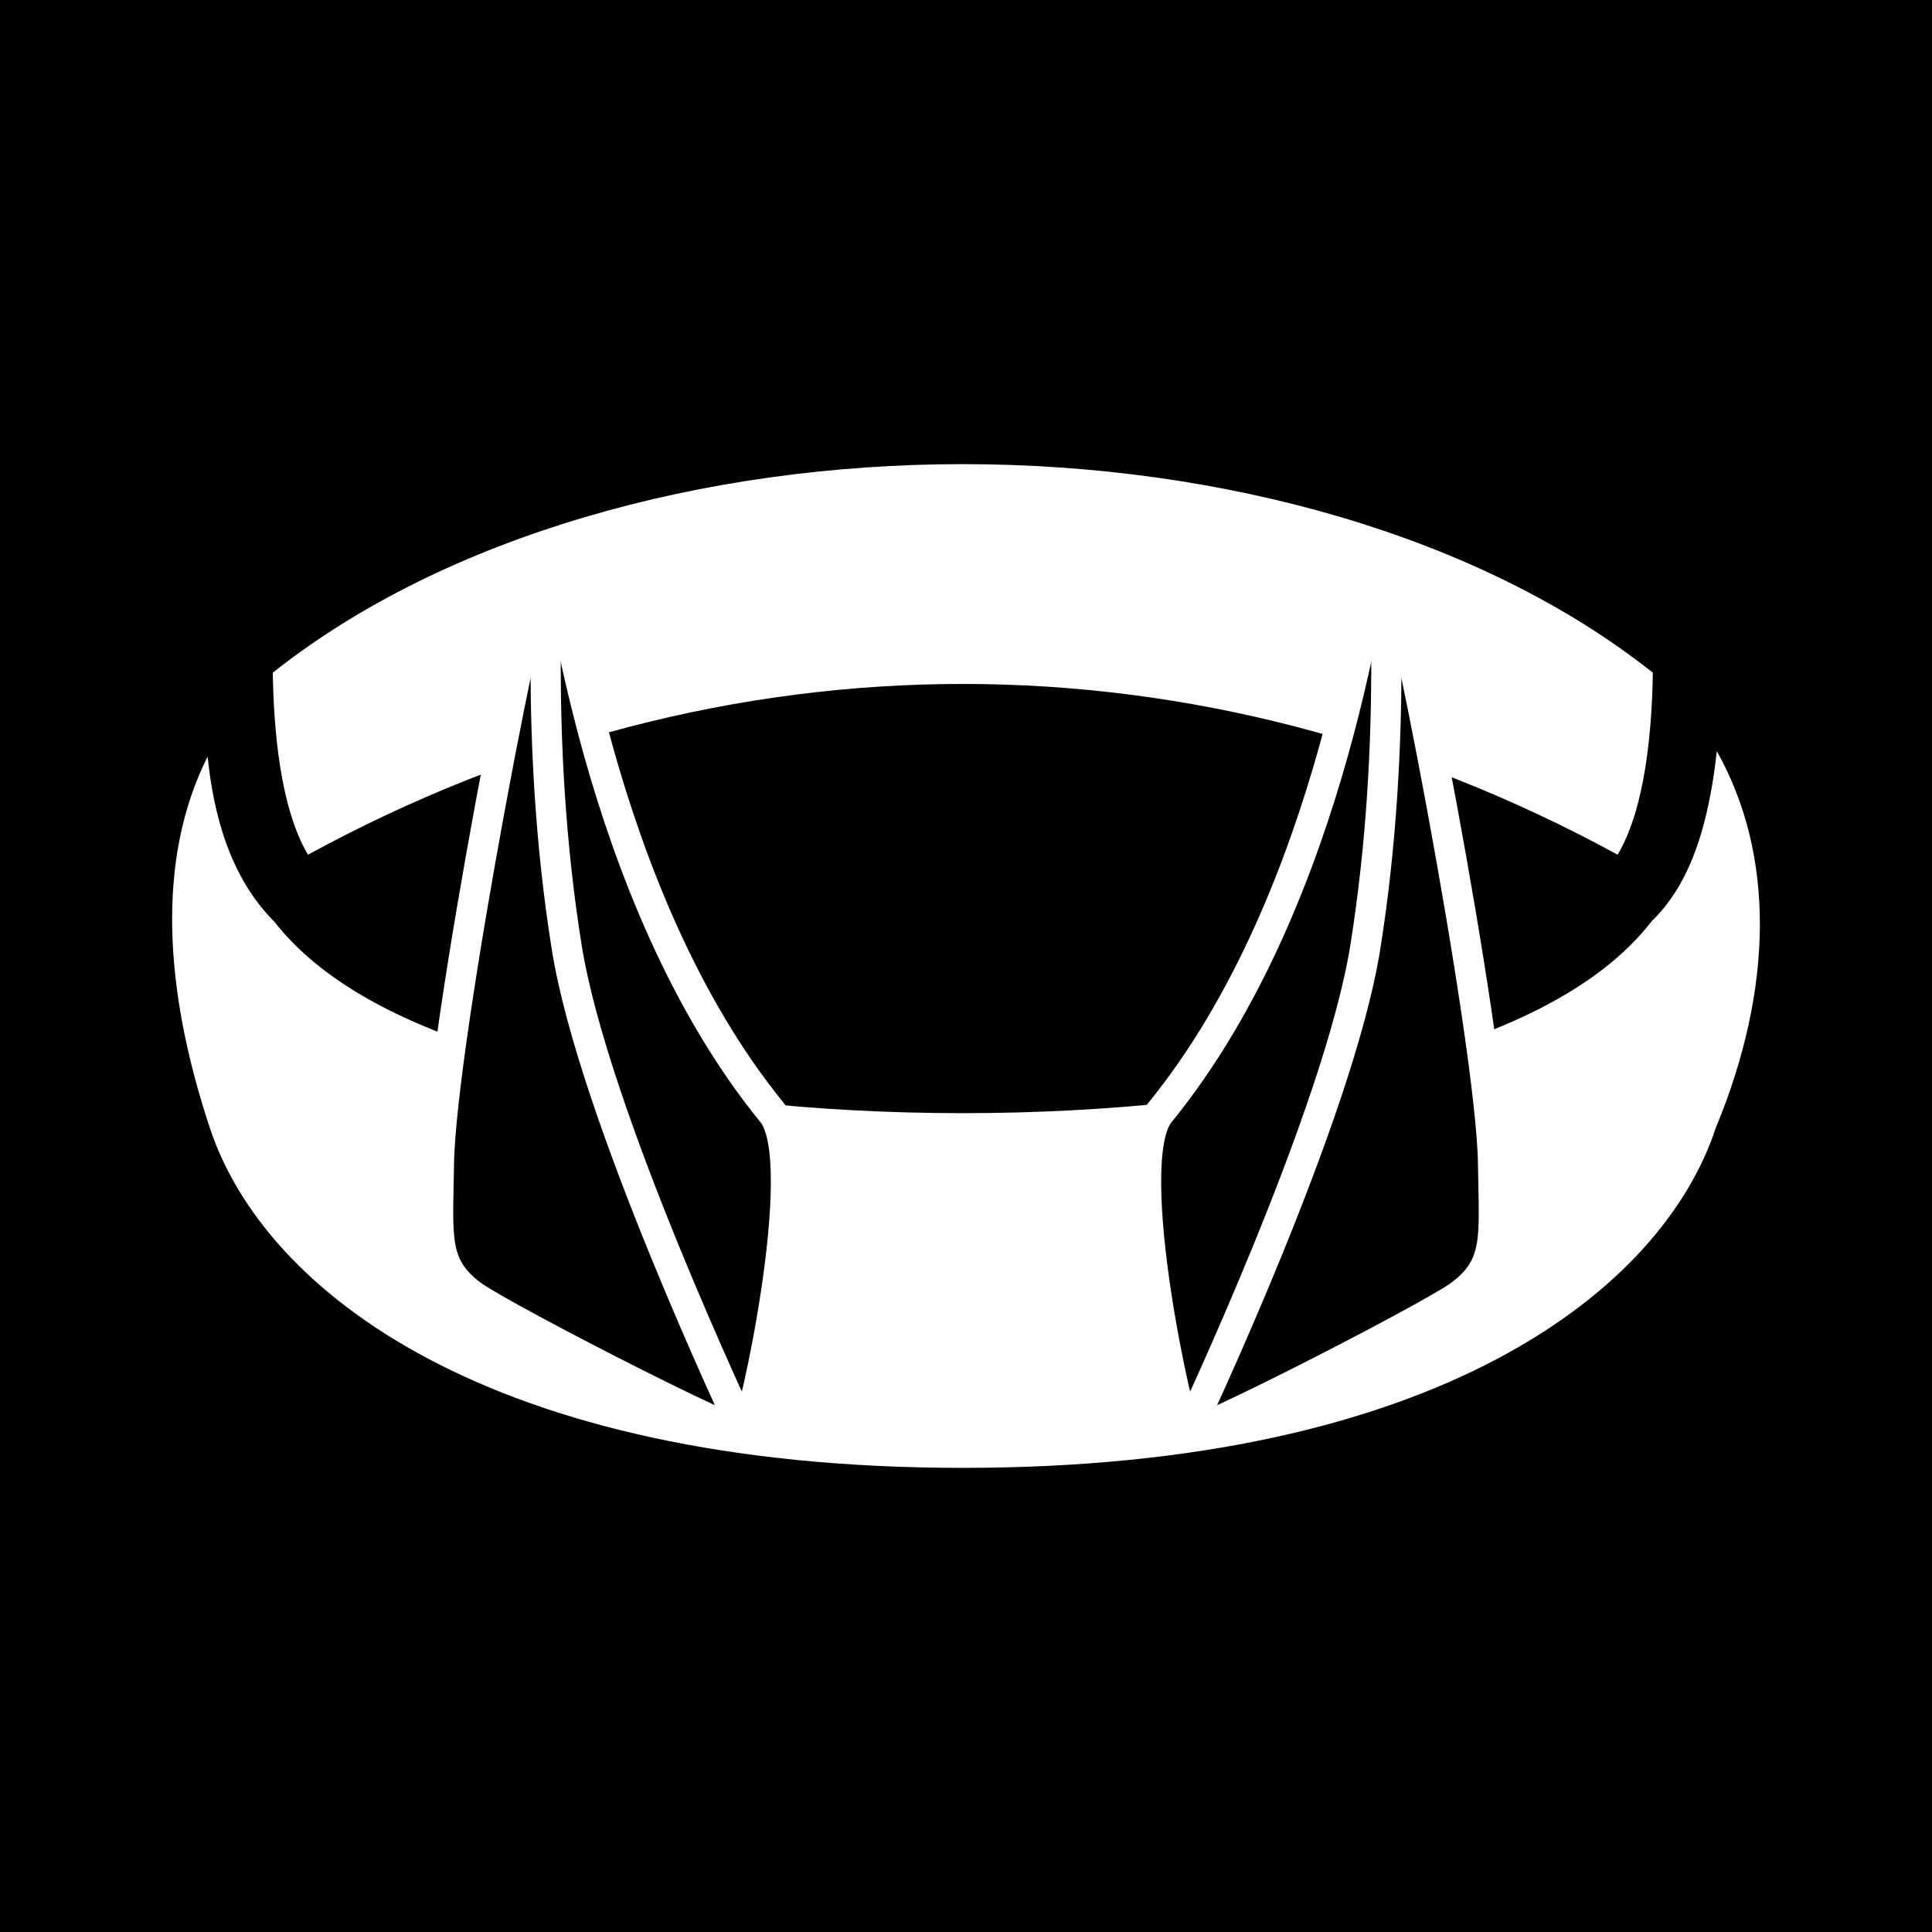
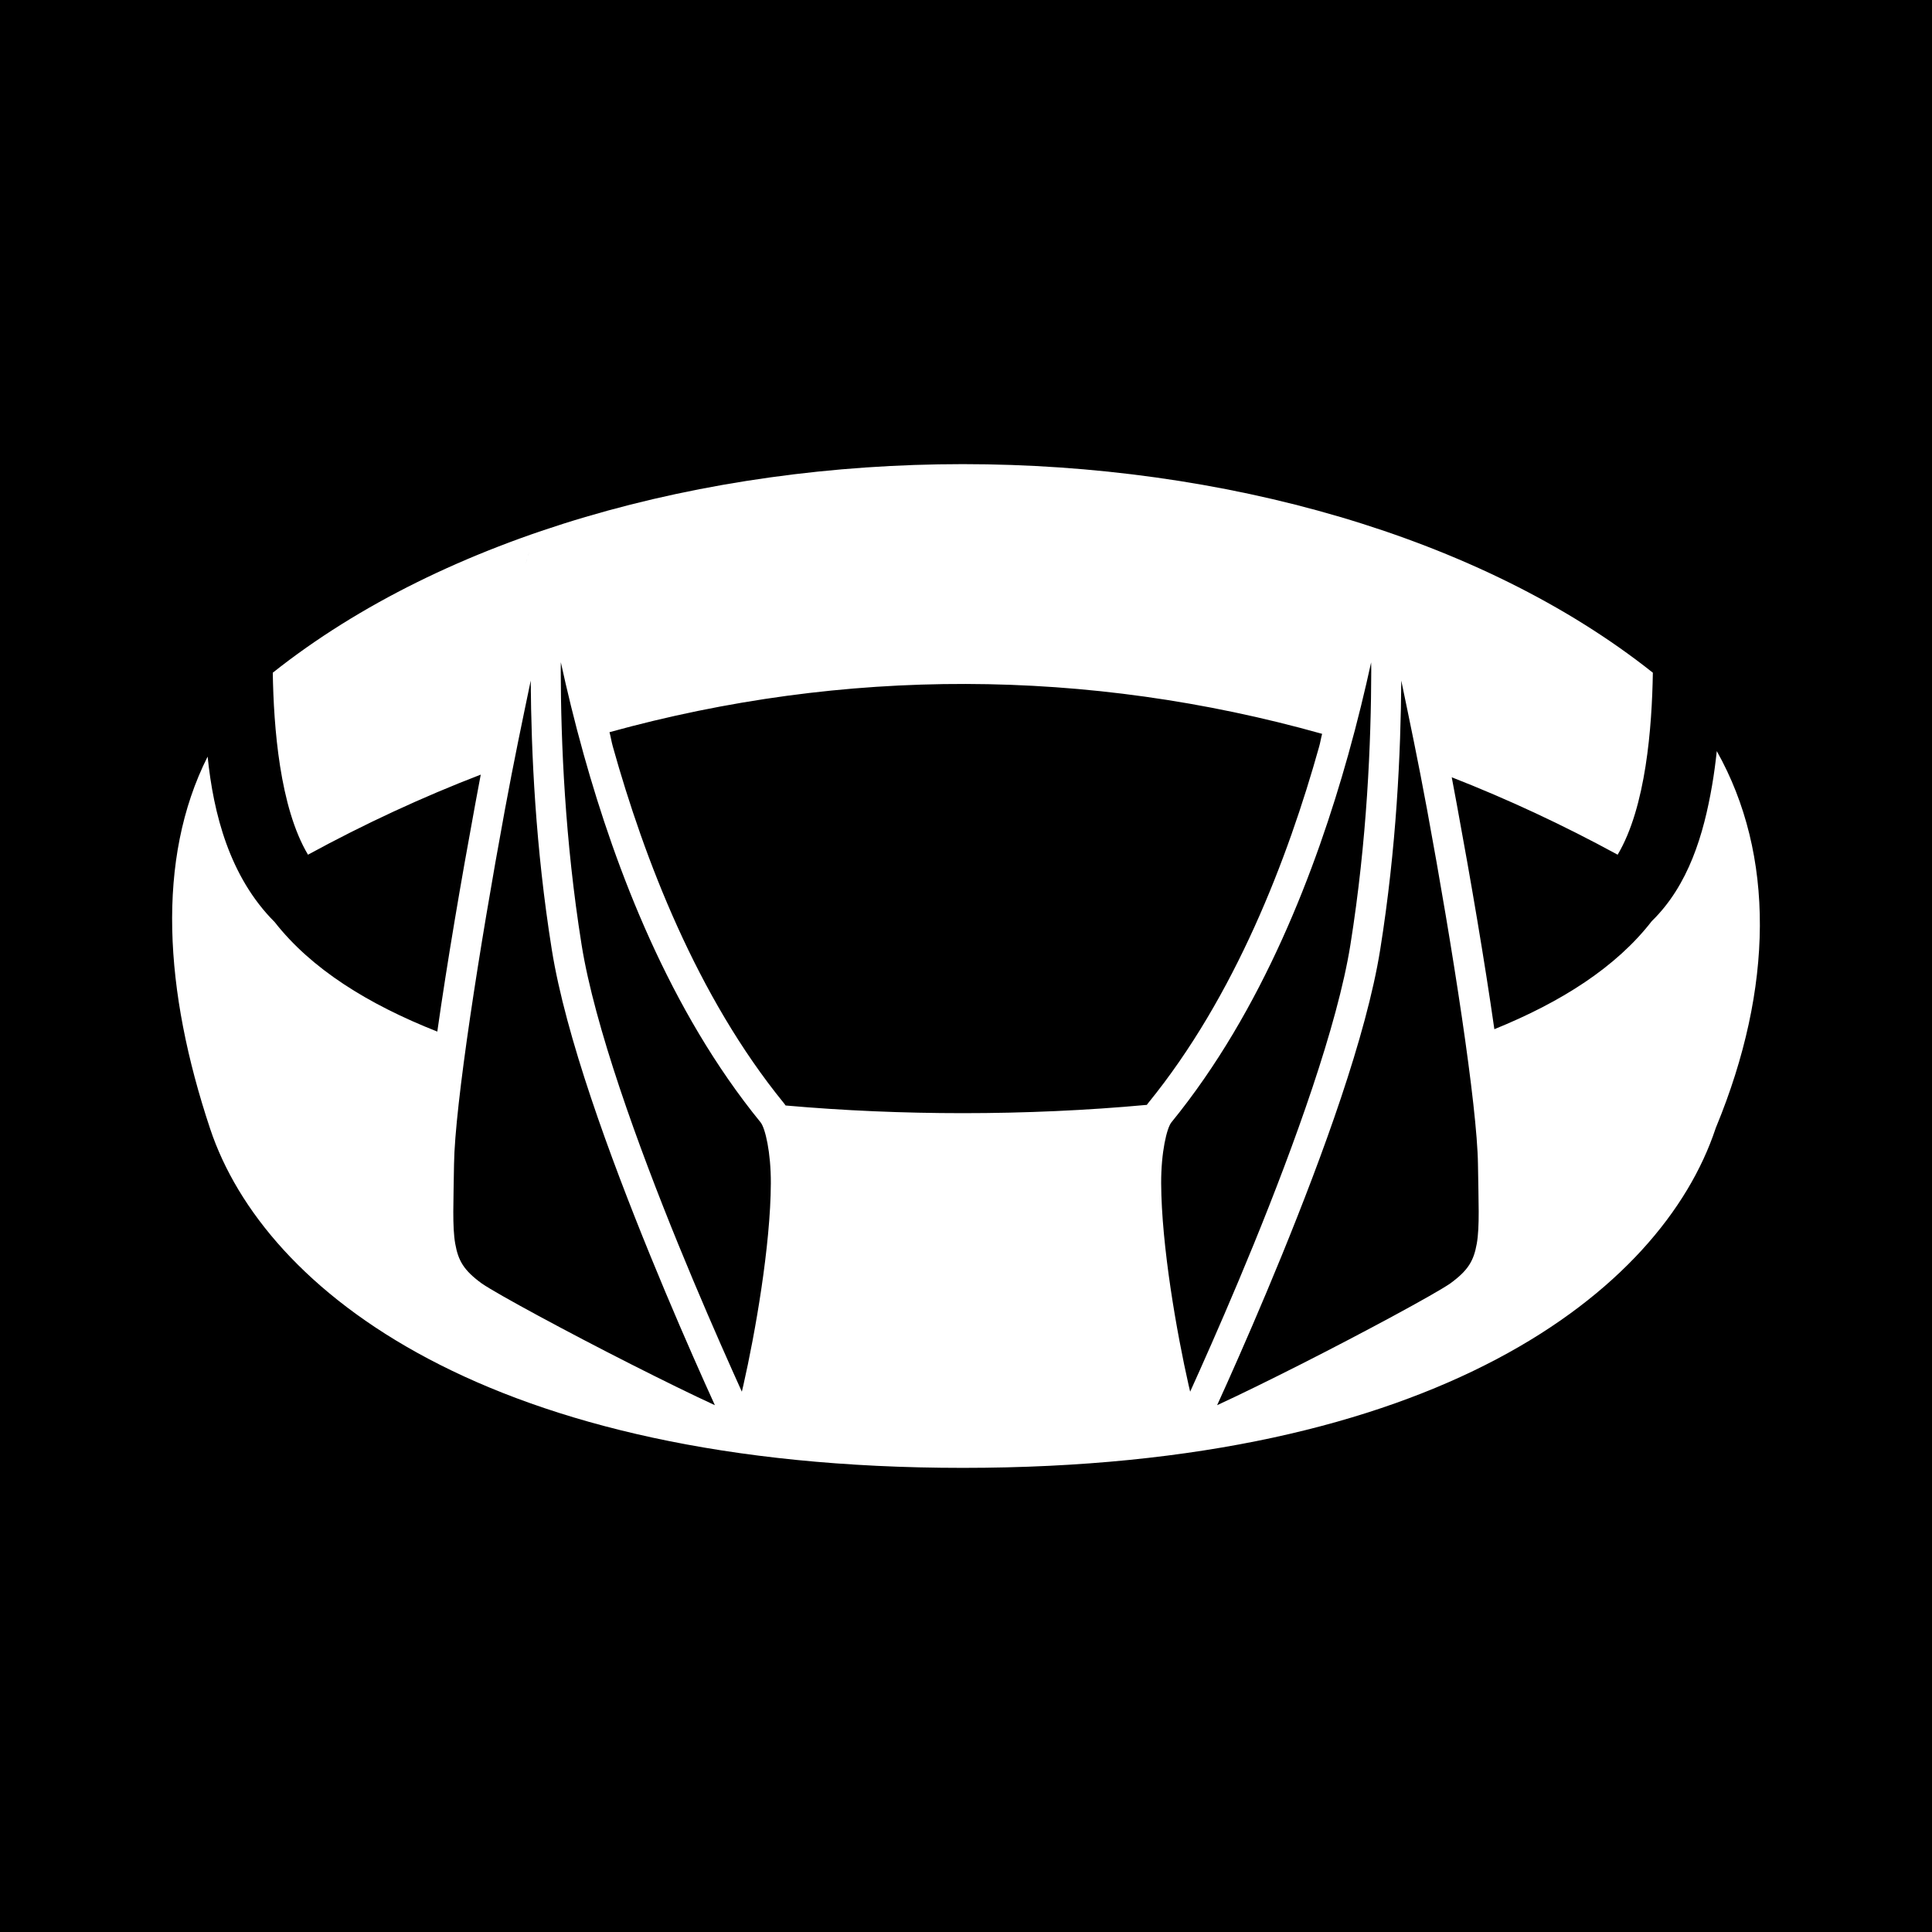
<svg xmlns="http://www.w3.org/2000/svg" style="height: 512px; width: 512px;" viewBox="0 0 512 512" version="1.1" id="svg8">
  <defs id="defs12" />
  <path d="M0 0h512v512H0z" fill="#000" fill-opacity="1" id="path2" />
-   <g class="" transform="translate(0,0)" id="g6" style="touch-action: none;">
-     <path d="M255.157 123c-68.66 0-137.1 18.922-182.867 55.275.234 14.35 1.818 35.624 9.332 48.23 110.634-60.336 236.436-60.336 347.07 0 7.513-12.606 9.098-33.88 9.332-48.23C392.257 141.922 323.817 123 255.157 123zm199.81 76.057c-.324 2.98-.718 6.02-1.246 9.082-2.226 12.93-6.213 26.458-15.99 35.98-14.436 18.637-40.806 30.462-72.858 38.603C332.392 290.973 293.79 295 255.157 295c-38.632 0-77.235-4.028-109.715-12.277-31.907-8.104-58.17-19.868-72.648-38.36-11.983-11.982-16.234-28.786-17.77-43.857-13.73 27.256-11.503 62.122.672 98.648C69.988 342.03 129.406 389 255.156 389c125.75 0 185.17-46.97 199.462-89.846l.1-.297.12-.287c15.134-36.712 15.61-71.983.13-99.513z" id="path4" fill-opacity="1" fill="#fff" />
-   </g>
-   <g id="g1103" transform="translate(2.5e-6)">
-     <g transform="translate(3.820675,1.206125)" id="g1075">
-       <path id="path1063" d="m 303.521,293.693 c 47.261,-57.981 56.33,-148.051 57.962,-149.406 2.694,-2.236 14.54,29.435 12.42,76.919 -2.036,45.612 -50.386,155.104 -63.413,156.782 -1.493,0.192 -17.637,-71.208 -6.969,-84.295 z" style="opacity:1;fill:#000000;fill-opacity:1;stroke:#ffffff;stroke-width:8;stroke-linejoin:round;stroke-miterlimit:4;stroke-dasharray:none;stroke-dashoffset:0;stroke-opacity:1" />
-       <path style="opacity:1;fill:#000000;fill-opacity:1;stroke:#ffffff;stroke-width:8;stroke-linejoin:round;stroke-miterlimit:4;stroke-dasharray:none;stroke-dashoffset:0;stroke-opacity:1" d="m 311.141,378.256 c 0.639,-1.792 39.76,-84.021 46.858,-128.441 8.947,-55.989 4.244,-104.721 5.061,-105.398 2.694,-2.236 28.362,129.861 28.797,162.872 0.257,19.47 1.745,27.082 -9.085,34.938 -9.935,6.826 -72.626,38.82 -71.63,36.028 z" id="path1065" />
-     </g>
-     <g transform="matrix(-1,0,0,1,508.1793,1.206125)" id="g1081">
-       <path style="opacity:1;fill:#000000;fill-opacity:1;stroke:#ffffff;stroke-width:8;stroke-linejoin:round;stroke-miterlimit:4;stroke-dasharray:none;stroke-dashoffset:0;stroke-opacity:1" d="m 303.521,293.693 c 47.261,-57.981 56.33,-148.051 57.962,-149.406 2.694,-2.236 14.54,29.435 12.42,76.919 -2.036,45.612 -50.386,155.104 -63.413,156.782 -1.493,0.192 -17.637,-71.208 -6.969,-84.295 z" id="path1077" />
-       <path id="path1079" d="m 311.141,378.256 c 0.639,-1.792 39.76,-84.021 46.858,-128.441 8.947,-55.989 4.244,-104.721 5.061,-105.398 2.694,-2.236 28.362,129.861 28.797,162.872 0.257,19.47 1.745,27.082 -9.085,34.938 -9.935,6.826 -72.626,38.82 -71.63,36.028 z" style="opacity:1;fill:#000000;fill-opacity:1;stroke:#ffffff;stroke-width:8;stroke-linejoin:round;stroke-miterlimit:4;stroke-dasharray:none;stroke-dashoffset:0;stroke-opacity:1" />
-     </g>
-   </g>
+   <path id="path19" style="baseline-shift:baseline;display:inline;overflow:visible;vector-effect:none;fill:#ffffff;stroke-linejoin:round;enable-background:accumulate;stop-color:#000000" d="m 255.156,123 c -68.66,0 -137.1,18.922 -182.867,55.275 0.234,14.35 1.818,35.624 9.332,48.23 15.007,-8.184 30.294,-15.259 45.783,-21.223 -0.487,2.58 -0.976,5.194 -1.463,7.83 -3.771,20.421 -7.463,42.054 -10.051,60.27 -18.42,-7.27 -33.4,-16.636 -43.096,-29.02 -11.983,-11.982 -16.235,-28.786 -17.771,-43.857 -13.73,27.256 -11.503,62.122 0.672,98.648 C 69.987,342.03 129.406,389 255.156,389 c 125.75,0 185.169,-46.97 199.461,-89.846 l 0.102,-0.297 0.119,-0.287 c 15.134,-36.712 15.611,-71.984 0.131,-99.514 h -0.002 c -0.324,2.98 -0.718,6.02 -1.246,9.082 -2.226,12.93 -6.213,26.458 -15.99,35.98 -9.41,12.149 -23.891,21.403 -41.711,28.629 -2.583,-18.082 -6.234,-39.45 -9.961,-59.635 -1.115,-6.04 -2.238,-11.961 -3.342,-17.639 0.666,3.426 1.34,6.94 2.014,10.516 14.867,5.814 29.542,12.652 43.961,20.516 7.513,-12.606 9.098,-33.88 9.332,-48.23 C 392.256,141.922 323.816,123 255.156,123 Z m 108.762,19.912 c 3.1e-4,-3.1e-4 0.002,3.1e-4 0.002,0 -0.353,0.347 -0.554,0.638 -0.674,0.883 0.12,-0.244 0.319,-0.536 0.672,-0.883 z m -213.672,0.641 c 0.079,0.162 0.117,0.293 0.17,0.408 -0.053,-0.115 -0.091,-0.246 -0.17,-0.408 z m -9.859,2.359 c -0.356,0.995 -0.71,2.182 -1.115,3.643 0.105,-0.377 0.206,-0.736 0.305,-1.078 0.284,-0.982 0.547,-1.827 0.811,-2.564 z m 8.24,29.594 c 1.593,7.288 3.584,15.59 6.088,24.535 8.462,30.231 22.651,67.707 46.844,97.387 1.229,1.508 2.756,7.962 2.721,16.174 -0.035,8.212 -1.075,18.224 -2.502,27.838 -1.427,9.614 -3.236,18.855 -4.77,25.623 -0.144,0.636 -0.28,1.213 -0.41,1.748 -0.751,-1.66 -1.589,-3.521 -2.5,-5.559 -3.856,-8.627 -9.012,-20.423 -14.363,-33.535 -10.703,-26.224 -22.174,-57.867 -25.604,-79.326 -4.428,-27.708 -5.485,-53.691 -5.529,-72.818 -0.002,-0.79 0.024,-1.3 0.025,-2.066 z m 214.736,0.041 c 0.002,0.817 0.037,1.181 0.035,2.025 -0.044,19.128 -1.102,45.11 -5.529,72.818 -3.429,21.459 -14.901,53.102 -25.604,79.326 -5.351,13.112 -10.507,24.908 -14.363,33.535 -0.911,2.038 -1.749,3.898 -2.5,5.559 -0.13,-0.535 -0.266,-1.112 -0.41,-1.748 -1.533,-6.768 -3.342,-16.009 -4.77,-25.623 -1.427,-9.614 -2.467,-19.626 -2.502,-27.838 -0.035,-8.212 1.491,-14.666 2.721,-16.174 24.192,-29.68 38.382,-67.156 46.844,-97.387 2.5,-8.93 4.486,-17.215 6.078,-24.494 z m -222.715,4.816 c 0.133,19.129 1.261,44.251 5.582,71.289 3.669,22.961 15.305,54.642 26.098,81.086 5.396,13.222 10.584,25.095 14.465,33.777 1.096,2.452 1.792,3.97 2.654,5.871 -0.048,-0.022 -0.063,-0.027 -0.111,-0.049 -5.81,-2.676 -13.841,-6.615 -22.207,-10.852 -16.717,-8.466 -35.27,-18.482 -39.428,-21.334 -4.795,-3.492 -6.251,-6.024 -7.057,-10.535 -0.809,-4.532 -0.452,-11.238 -0.322,-21.068 0.205,-15.54 6.69,-57.185 13.484,-93.98 2.41,-13.052 4.633,-23.574 6.842,-34.205 z m 230.703,0 c 2.209,10.631 4.432,21.153 6.842,34.205 6.794,36.796 13.279,78.441 13.484,93.98 0.13,9.83 0.487,16.536 -0.322,21.068 -0.806,4.512 -2.261,7.043 -7.057,10.535 -4.158,2.852 -22.71,12.868 -39.428,21.334 -8.366,4.237 -16.397,8.176 -22.207,10.852 -0.048,0.022 -0.064,0.027 -0.111,0.049 0.862,-1.901 1.559,-3.42 2.654,-5.871 3.881,-8.683 9.069,-20.556 14.465,-33.777 10.792,-26.444 22.428,-58.125 26.098,-81.086 4.321,-27.038 5.449,-52.16 5.582,-71.289 z m -115.396,0.891 c 31.673,0.073 63.34,4.486 94.42,13.221 -0.355,1.322 -0.415,2.058 -0.793,3.41 -8.296,29.638 -22.273,66.187 -45.342,94.488 -0.152,0.186 -0.29,0.382 -0.432,0.574 0.034,-0.045 0.058,-0.097 0.092,-0.143 C 287.969,294.273 271.565,295 255.156,295 c -15.789,0 -31.572,-0.672 -46.936,-2.031 0.028,0.038 0.047,0.081 0.074,0.119 -0.174,-0.242 -0.346,-0.483 -0.535,-0.715 -23.069,-28.301 -37.046,-64.85 -45.342,-94.488 -0.427,-1.526 -0.497,-2.362 -0.895,-3.85 31.094,-8.586 62.765,-12.854 94.432,-12.781 z m 46.803,113.336 c -0.217,0.389 -0.398,0.803 -0.586,1.213 0.188,-0.41 0.369,-0.824 0.586,-1.213 z m -93.484,0.068 c 0.216,0.392 0.403,0.806 0.59,1.219 -0.187,-0.413 -0.374,-0.827 -0.59,-1.219 z m 92.457,2.115 c -0.17,0.435 -0.306,0.896 -0.449,1.352 0.143,-0.456 0.28,-0.917 0.449,-1.352 z m -91.436,0.08 c 0.164,0.424 0.299,0.871 0.438,1.314 -0.138,-0.444 -0.274,-0.89 -0.438,-1.314 z m 90.66,2.312 c -0.129,0.491 -0.228,1.007 -0.332,1.52 0.104,-0.512 0.203,-1.029 0.332,-1.52 z m -89.895,0.072 c 0.122,0.47 0.219,0.962 0.318,1.451 -0.1,-0.489 -0.196,-0.981 -0.318,-1.451 z m 89.357,2.438 c -0.228,1.339 -0.338,2.798 -0.443,4.264 0.106,-1.465 0.215,-2.925 0.443,-4.264 z m -88.83,0.045 c 0.215,1.268 0.314,2.654 0.418,4.035 -0.104,-1.382 -0.203,-2.767 -0.418,-4.035 z m 88.244,5.654 c -0.098,1.99 -0.121,4.079 -0.111,6.262 -0.009,-2.182 0.014,-4.271 0.111,-6.262 z m -87.664,0.053 c 0.096,1.975 0.121,4.045 0.111,6.209 0.009,-2.164 -0.016,-4.234 -0.111,-6.209 z M 199.891,382.375 v 0.002 c -0.115,0.117 -0.235,0.224 -0.355,0.32 0.121,-0.097 0.24,-0.204 0.355,-0.322 z" />
</svg>
